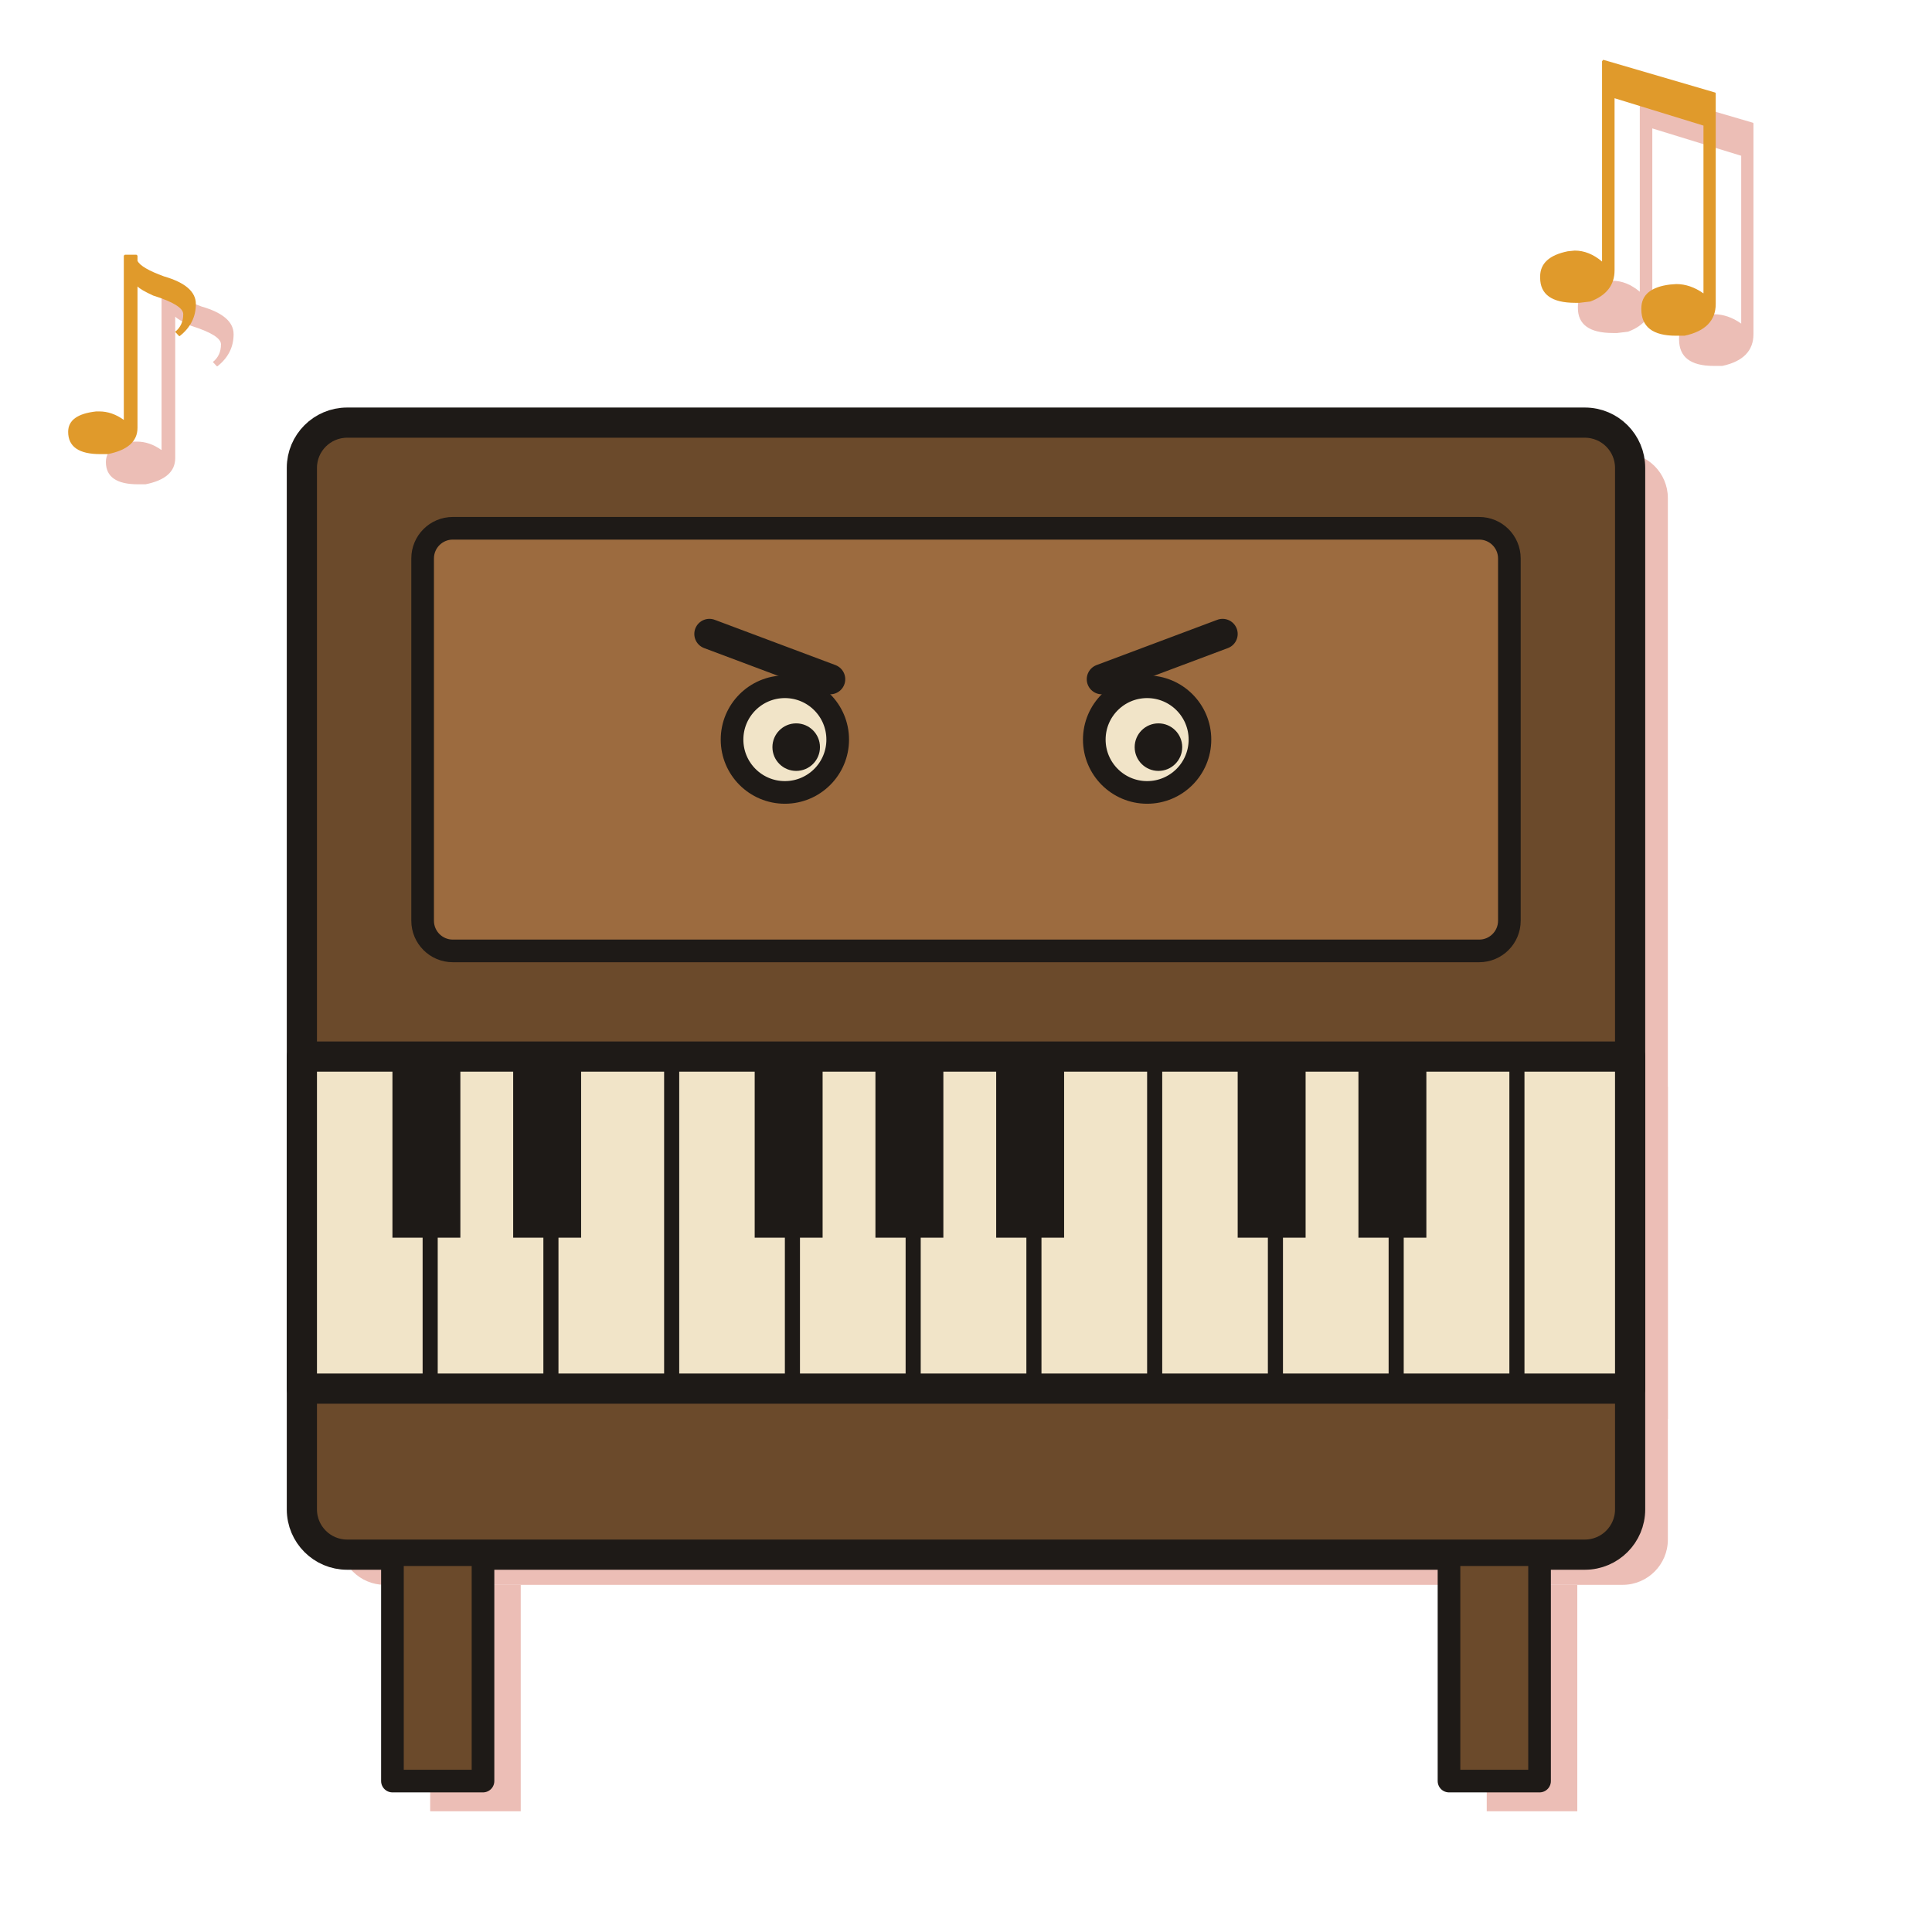
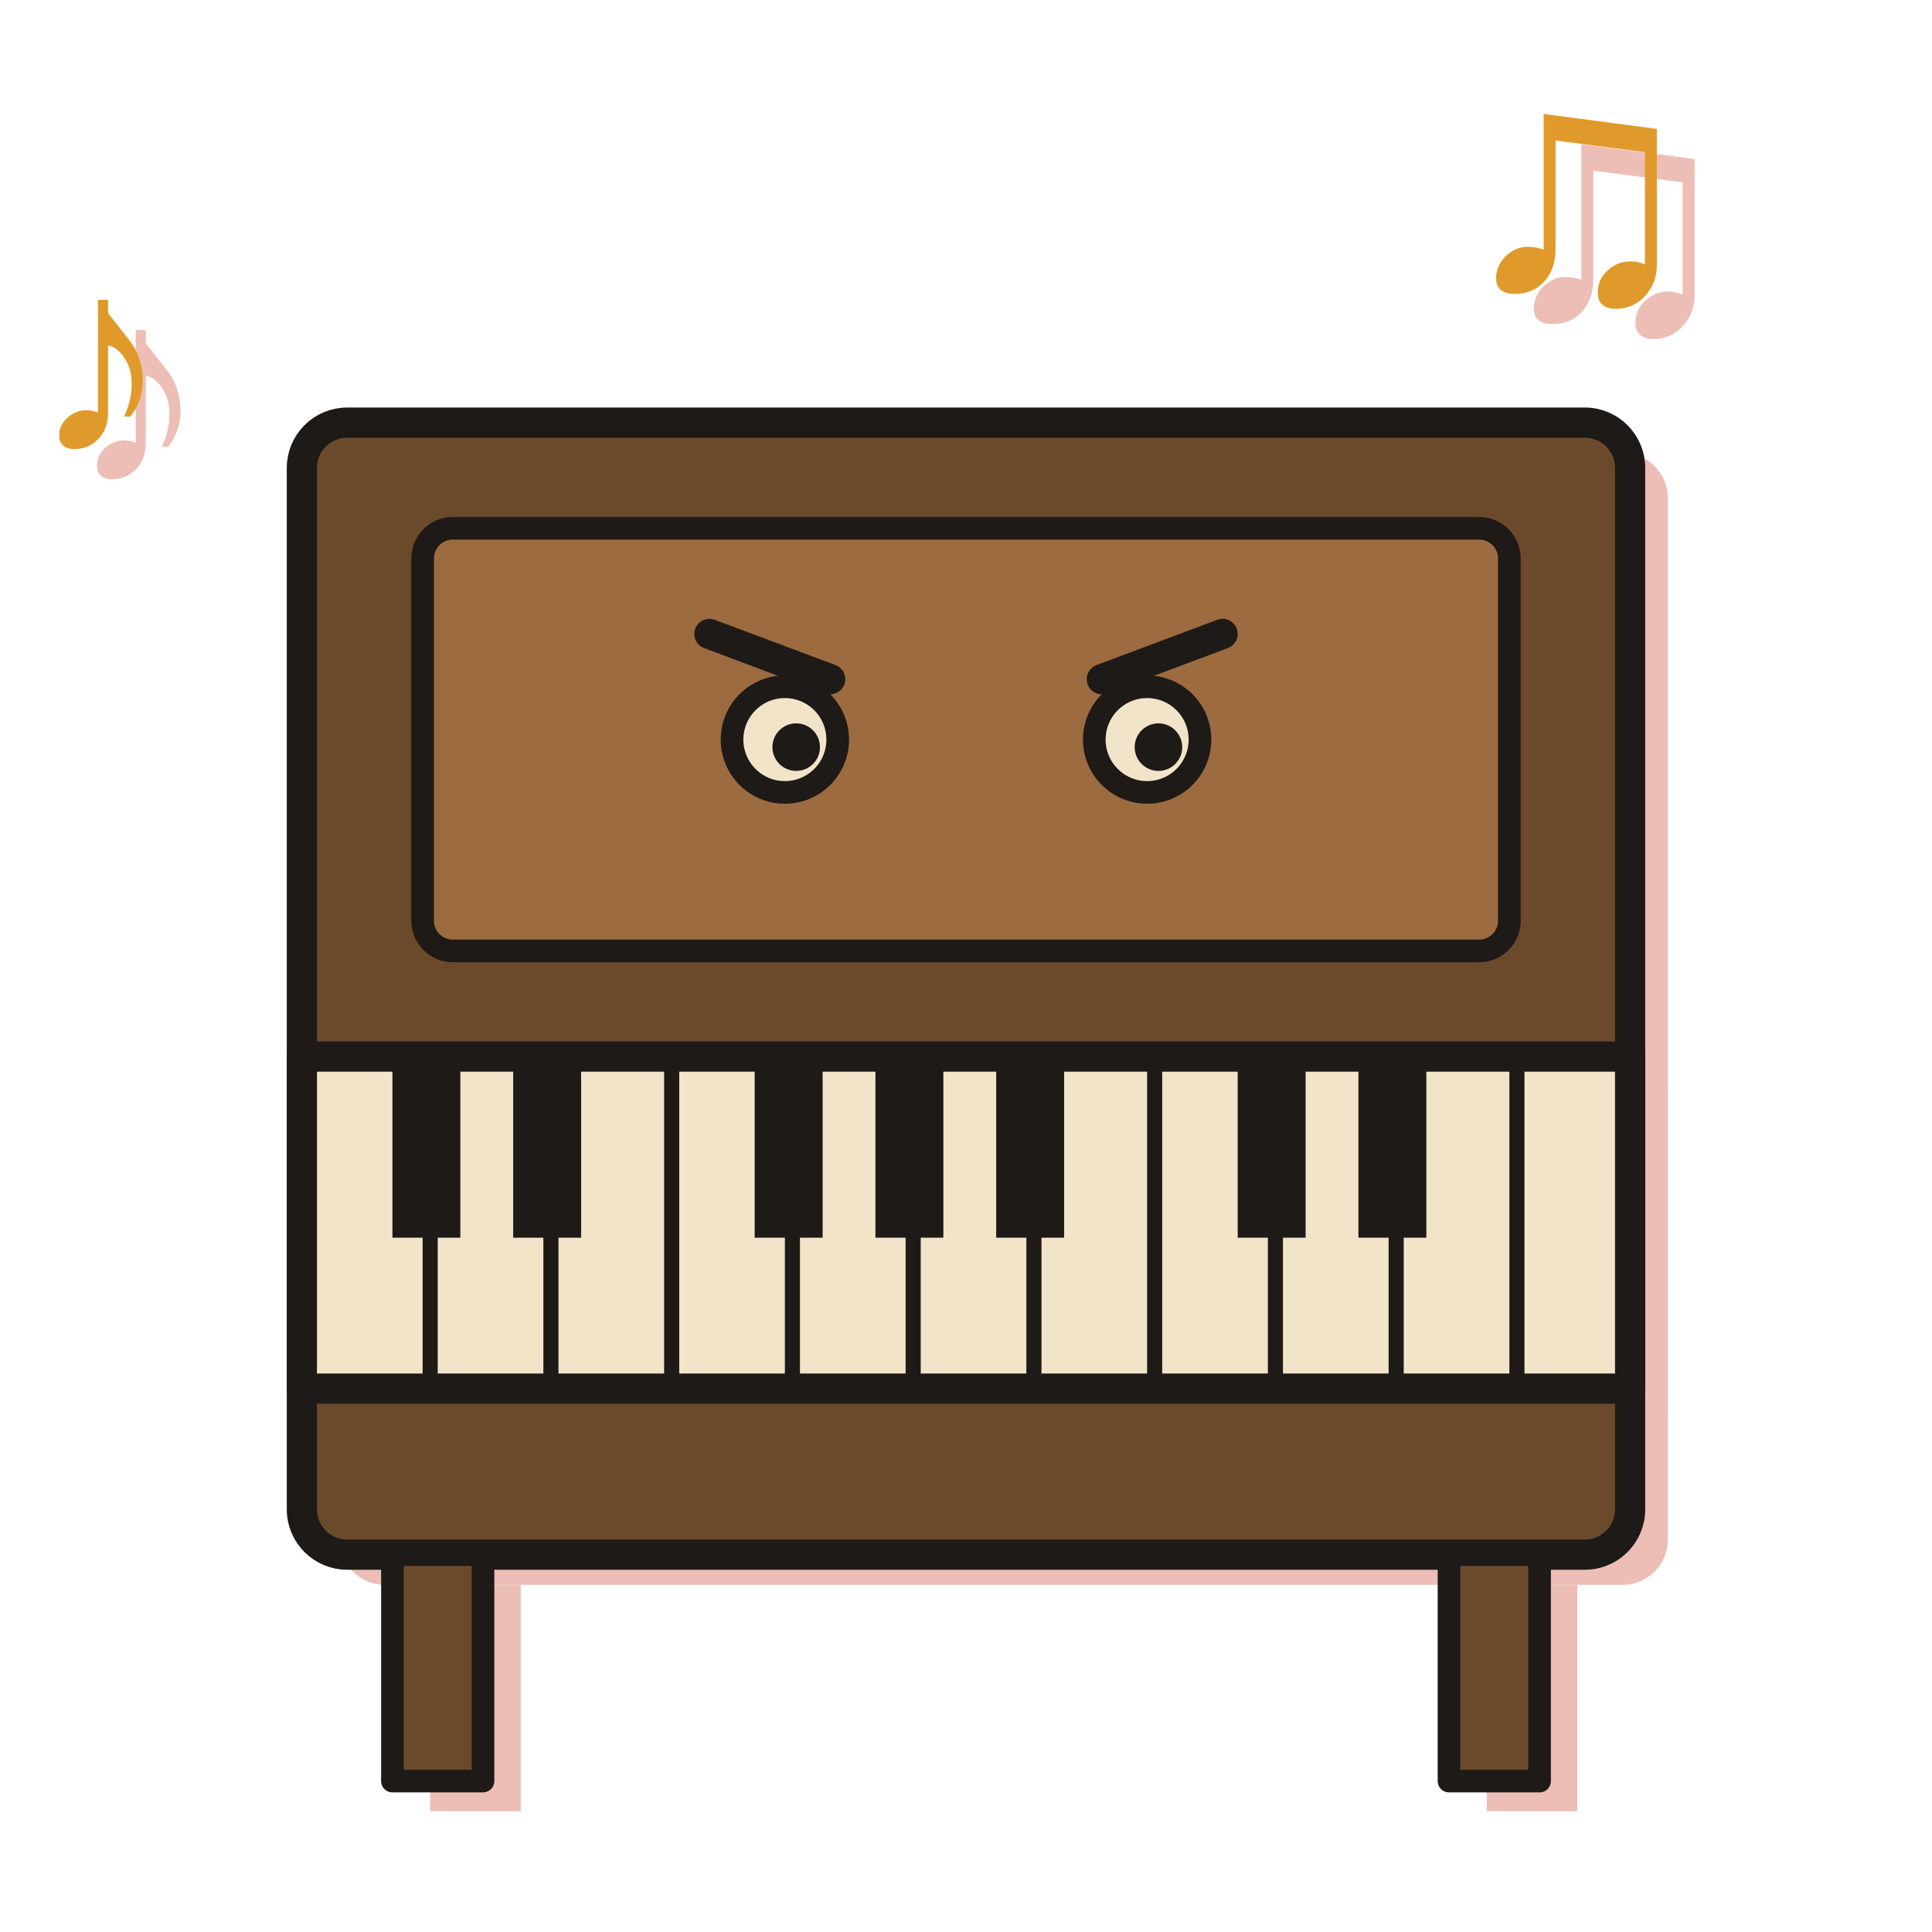
<svg xmlns="http://www.w3.org/2000/svg" width="256" height="256" viewBox="0 0 256 256">
  <g transform="">
    <g transform="translate(5 4)" opacity=".35">
      <rect x="40" y="56" width="176" height="150" rx="6" fill="#C8442F" stroke="none" stroke-width="4" stroke-linejoin="round" stroke-linecap="round" />
      <rect x="56" y="70" width="144" height="56" rx="4" fill="#C8442F" stroke="none" stroke-width="3" stroke-linejoin="round" stroke-linecap="round" />
      <rect x="40" y="140" width="176" height="44" fill="#C8442F" stroke="none" stroke-width="4" stroke-linejoin="round" stroke-linecap="round" />
      <path d="M57 140v44" stroke="none" stroke-width="2" />
      <path d="M73 140v44" stroke="none" stroke-width="2" />
      <path d="M89 140v44" stroke="none" stroke-width="2" />
      <path d="M105 140v44" stroke="none" stroke-width="2" />
      <path d="M121 140v44" stroke="none" stroke-width="2" />
      <path d="M137 140v44" stroke="none" stroke-width="2" />
      <path d="M153 140v44" stroke="none" stroke-width="2" />
      <path d="M169 140v44" stroke="none" stroke-width="2" />
      <path d="M185 140v44" stroke="none" stroke-width="2" />
      <path d="M201 140v44" stroke="none" stroke-width="2" />
      <rect x="52" y="140" width="9" height="24" fill="#C8442F" />
      <rect x="68" y="140" width="9" height="24" fill="#C8442F" />
      <rect x="100" y="140" width="9" height="24" fill="#C8442F" />
      <rect x="116" y="140" width="9" height="24" fill="#C8442F" />
      <rect x="132" y="140" width="9" height="24" fill="#C8442F" />
      <rect x="164" y="140" width="9" height="24" fill="#C8442F" />
      <rect x="180" y="140" width="9" height="24" fill="#C8442F" />
      <rect x="52" y="206" width="12" height="30" fill="#C8442F" stroke="none" stroke-width="3" stroke-linejoin="round" stroke-linecap="round" />
      <rect x="192" y="206" width="12" height="30" fill="#C8442F" stroke="none" stroke-width="3" stroke-linejoin="round" stroke-linecap="round" />
      <circle cx="104" cy="98" r="7" fill="#C8442F" stroke="none" stroke-width="3" stroke-linejoin="round" stroke-linecap="round" />
      <circle cx="152" cy="98" r="7" fill="#C8442F" stroke="none" stroke-width="3" stroke-linejoin="round" stroke-linecap="round" />
      <circle cx="105.5" cy="99" r="3.15" fill="#C8442F" />
      <circle cx="153.5" cy="99" r="3.15" fill="#C8442F" />
      <path d="M94 84l16 6M162 84l-16 6" fill="#C8442F" stroke="none" stroke-width="4" stroke-linejoin="round" stroke-linecap="round" />
-       <text x="196" y="40" font-family="Georgia" font-size="44" fill="#C8442F">♫</text>
-       <text x="6" y="60" font-family="Georgia" font-size="36" fill="#C8442F">♪</text>
+       <path d="M217.96 35.03L217.96 20.16L206.12 18.62L206.12 33.09Q206.12 35.60 204.65 37.27Q203.17 38.94 200.71 38.94L200.71 38.94Q198.24 38.94 198.24 36.83L198.24 36.83Q198.24 35.78 198.82 34.83Q199.39 33.88 200.36 33.29Q201.32 32.70 202.47 32.70L202.47 32.70Q203.57 32.70 204.54 33.09L204.54 33.09L204.54 15.10L219.54 17.08L219.54 35.03Q219.54 36.83 218.75 38.17Q217.96 39.52 216.75 40.22Q215.54 40.92 214.17 40.92L214.17 40.92Q211.71 40.92 211.71 38.77L211.71 38.77Q211.71 37.01 213.03 35.82Q214.35 34.63 216.02 34.63L216.02 34.63Q217.03 34.63 217.96 35.03L217.96 35.03Z" fill="#C8442F" />
+       <path d="M12.98 54.67L12.98 39.73L14.32 39.73L14.32 41.50L16.98 44.88Q17.99 46.10 18.46 47.54Q18.92 48.98 18.92 50.46L18.92 50.46Q18.92 53.12 17.27 55.21L17.27 55.21L16.44 55.21Q17.45 53.05 17.45 50.86L17.45 50.86Q17.45 49.45 16.98 48.35Q16.51 47.26 15.79 46.57Q15.07 45.89 14.32 45.78L14.32 45.78L14.32 54.67Q14.32 56.83 13.04 58.16Q11.76 59.50 9.85 59.50L9.85 59.50Q8.84 59.50 8.34 59.01Q7.84 58.52 7.84 57.73L7.84 57.73Q7.84 56.80 8.34 56.04Q8.84 55.28 9.67 54.82Q10.50 54.35 11.40 54.35L11.40 54.35Q12.19 54.35 12.98 54.67L12.98 54.67Z" fill="#C8442F" />
    </g>
    <rect x="40" y="56" width="176" height="150" rx="6" fill="#6B4A2B" stroke="#1E1A17" stroke-width="4" stroke-linejoin="round" stroke-linecap="round" />
    <rect x="56" y="70" width="144" height="56" rx="4" fill="#9C6B3F" stroke="#1E1A17" stroke-width="3" stroke-linejoin="round" stroke-linecap="round" />
    <rect x="40" y="140" width="176" height="44" fill="#F1E4C8" stroke="#1E1A17" stroke-width="4" stroke-linejoin="round" stroke-linecap="round" />
    <path d="M57 140v44" stroke="#1E1A17" stroke-width="2" />
    <path d="M73 140v44" stroke="#1E1A17" stroke-width="2" />
    <path d="M89 140v44" stroke="#1E1A17" stroke-width="2" />
    <path d="M105 140v44" stroke="#1E1A17" stroke-width="2" />
    <path d="M121 140v44" stroke="#1E1A17" stroke-width="2" />
    <path d="M137 140v44" stroke="#1E1A17" stroke-width="2" />
    <path d="M153 140v44" stroke="#1E1A17" stroke-width="2" />
    <path d="M169 140v44" stroke="#1E1A17" stroke-width="2" />
    <path d="M185 140v44" stroke="#1E1A17" stroke-width="2" />
    <path d="M201 140v44" stroke="#1E1A17" stroke-width="2" />
    <rect x="52" y="140" width="9" height="24" fill="#1E1A17" />
    <rect x="68" y="140" width="9" height="24" fill="#1E1A17" />
    <rect x="100" y="140" width="9" height="24" fill="#1E1A17" />
    <rect x="116" y="140" width="9" height="24" fill="#1E1A17" />
    <rect x="132" y="140" width="9" height="24" fill="#1E1A17" />
    <rect x="164" y="140" width="9" height="24" fill="#1E1A17" />
    <rect x="180" y="140" width="9" height="24" fill="#1E1A17" />
    <rect x="52" y="206" width="12" height="30" fill="#6B4A2B" stroke="#1E1A17" stroke-width="3" stroke-linejoin="round" stroke-linecap="round" />
    <rect x="192" y="206" width="12" height="30" fill="#6B4A2B" stroke="#1E1A17" stroke-width="3" stroke-linejoin="round" stroke-linecap="round" />
    <circle cx="104" cy="98" r="7" fill="#F1E4C8" stroke="#1E1A17" stroke-width="3" stroke-linejoin="round" stroke-linecap="round" />
    <circle cx="152" cy="98" r="7" fill="#F1E4C8" stroke="#1E1A17" stroke-width="3" stroke-linejoin="round" stroke-linecap="round" />
    <circle cx="105.5" cy="99" r="3.15" fill="#1E1A17" />
    <circle cx="153.5" cy="99" r="3.15" fill="#1E1A17" />
    <path d="M94 84l16 6M162 84l-16 6" fill="none" stroke="#1E1A17" stroke-width="4" stroke-linejoin="round" stroke-linecap="round" />
-     <text x="196" y="40" font-family="Georgia" font-size="44" fill="#E09A2B">♫</text>
-     <text x="6" y="60" font-family="Georgia" font-size="36" fill="#E09A2B">♪</text>
+     <path d="M217.96 35.03L217.96 20.16L206.12 18.62L206.12 33.09Q206.12 35.60 204.65 37.27Q203.17 38.94 200.71 38.94L200.71 38.94Q198.24 38.94 198.24 36.83L198.24 36.83Q198.24 35.78 198.82 34.83Q199.39 33.88 200.36 33.29Q201.32 32.70 202.47 32.70L202.47 32.70Q203.57 32.70 204.54 33.09L204.54 33.09L204.54 15.10L219.54 17.08L219.54 35.03Q219.54 36.83 218.75 38.17Q217.96 39.52 216.75 40.22Q215.54 40.92 214.17 40.92L214.17 40.92Q211.71 40.92 211.71 38.77L211.71 38.77Q211.71 37.01 213.03 35.82Q214.35 34.63 216.02 34.63L216.02 34.63Q217.03 34.63 217.96 35.03L217.96 35.03Z" fill="#E09A2B" />
+     <path d="M12.98 54.67L12.98 39.73L14.32 39.73L14.32 41.50L16.98 44.88Q17.99 46.10 18.46 47.54Q18.92 48.98 18.92 50.46L18.92 50.46Q18.92 53.12 17.27 55.21L17.27 55.21L16.44 55.21Q17.45 53.05 17.45 50.86L17.45 50.86Q17.45 49.45 16.98 48.35Q16.51 47.26 15.79 46.57Q15.07 45.89 14.32 45.78L14.32 45.78L14.32 54.67Q14.32 56.83 13.04 58.16Q11.76 59.50 9.85 59.50L9.85 59.50Q8.84 59.50 8.34 59.01Q7.84 58.52 7.84 57.73L7.84 57.73Q7.84 56.80 8.34 56.04Q8.84 55.28 9.67 54.82Q10.50 54.35 11.40 54.35L11.40 54.35Q12.19 54.35 12.98 54.67L12.98 54.67Z" fill="#E09A2B" />
  </g>
</svg>
